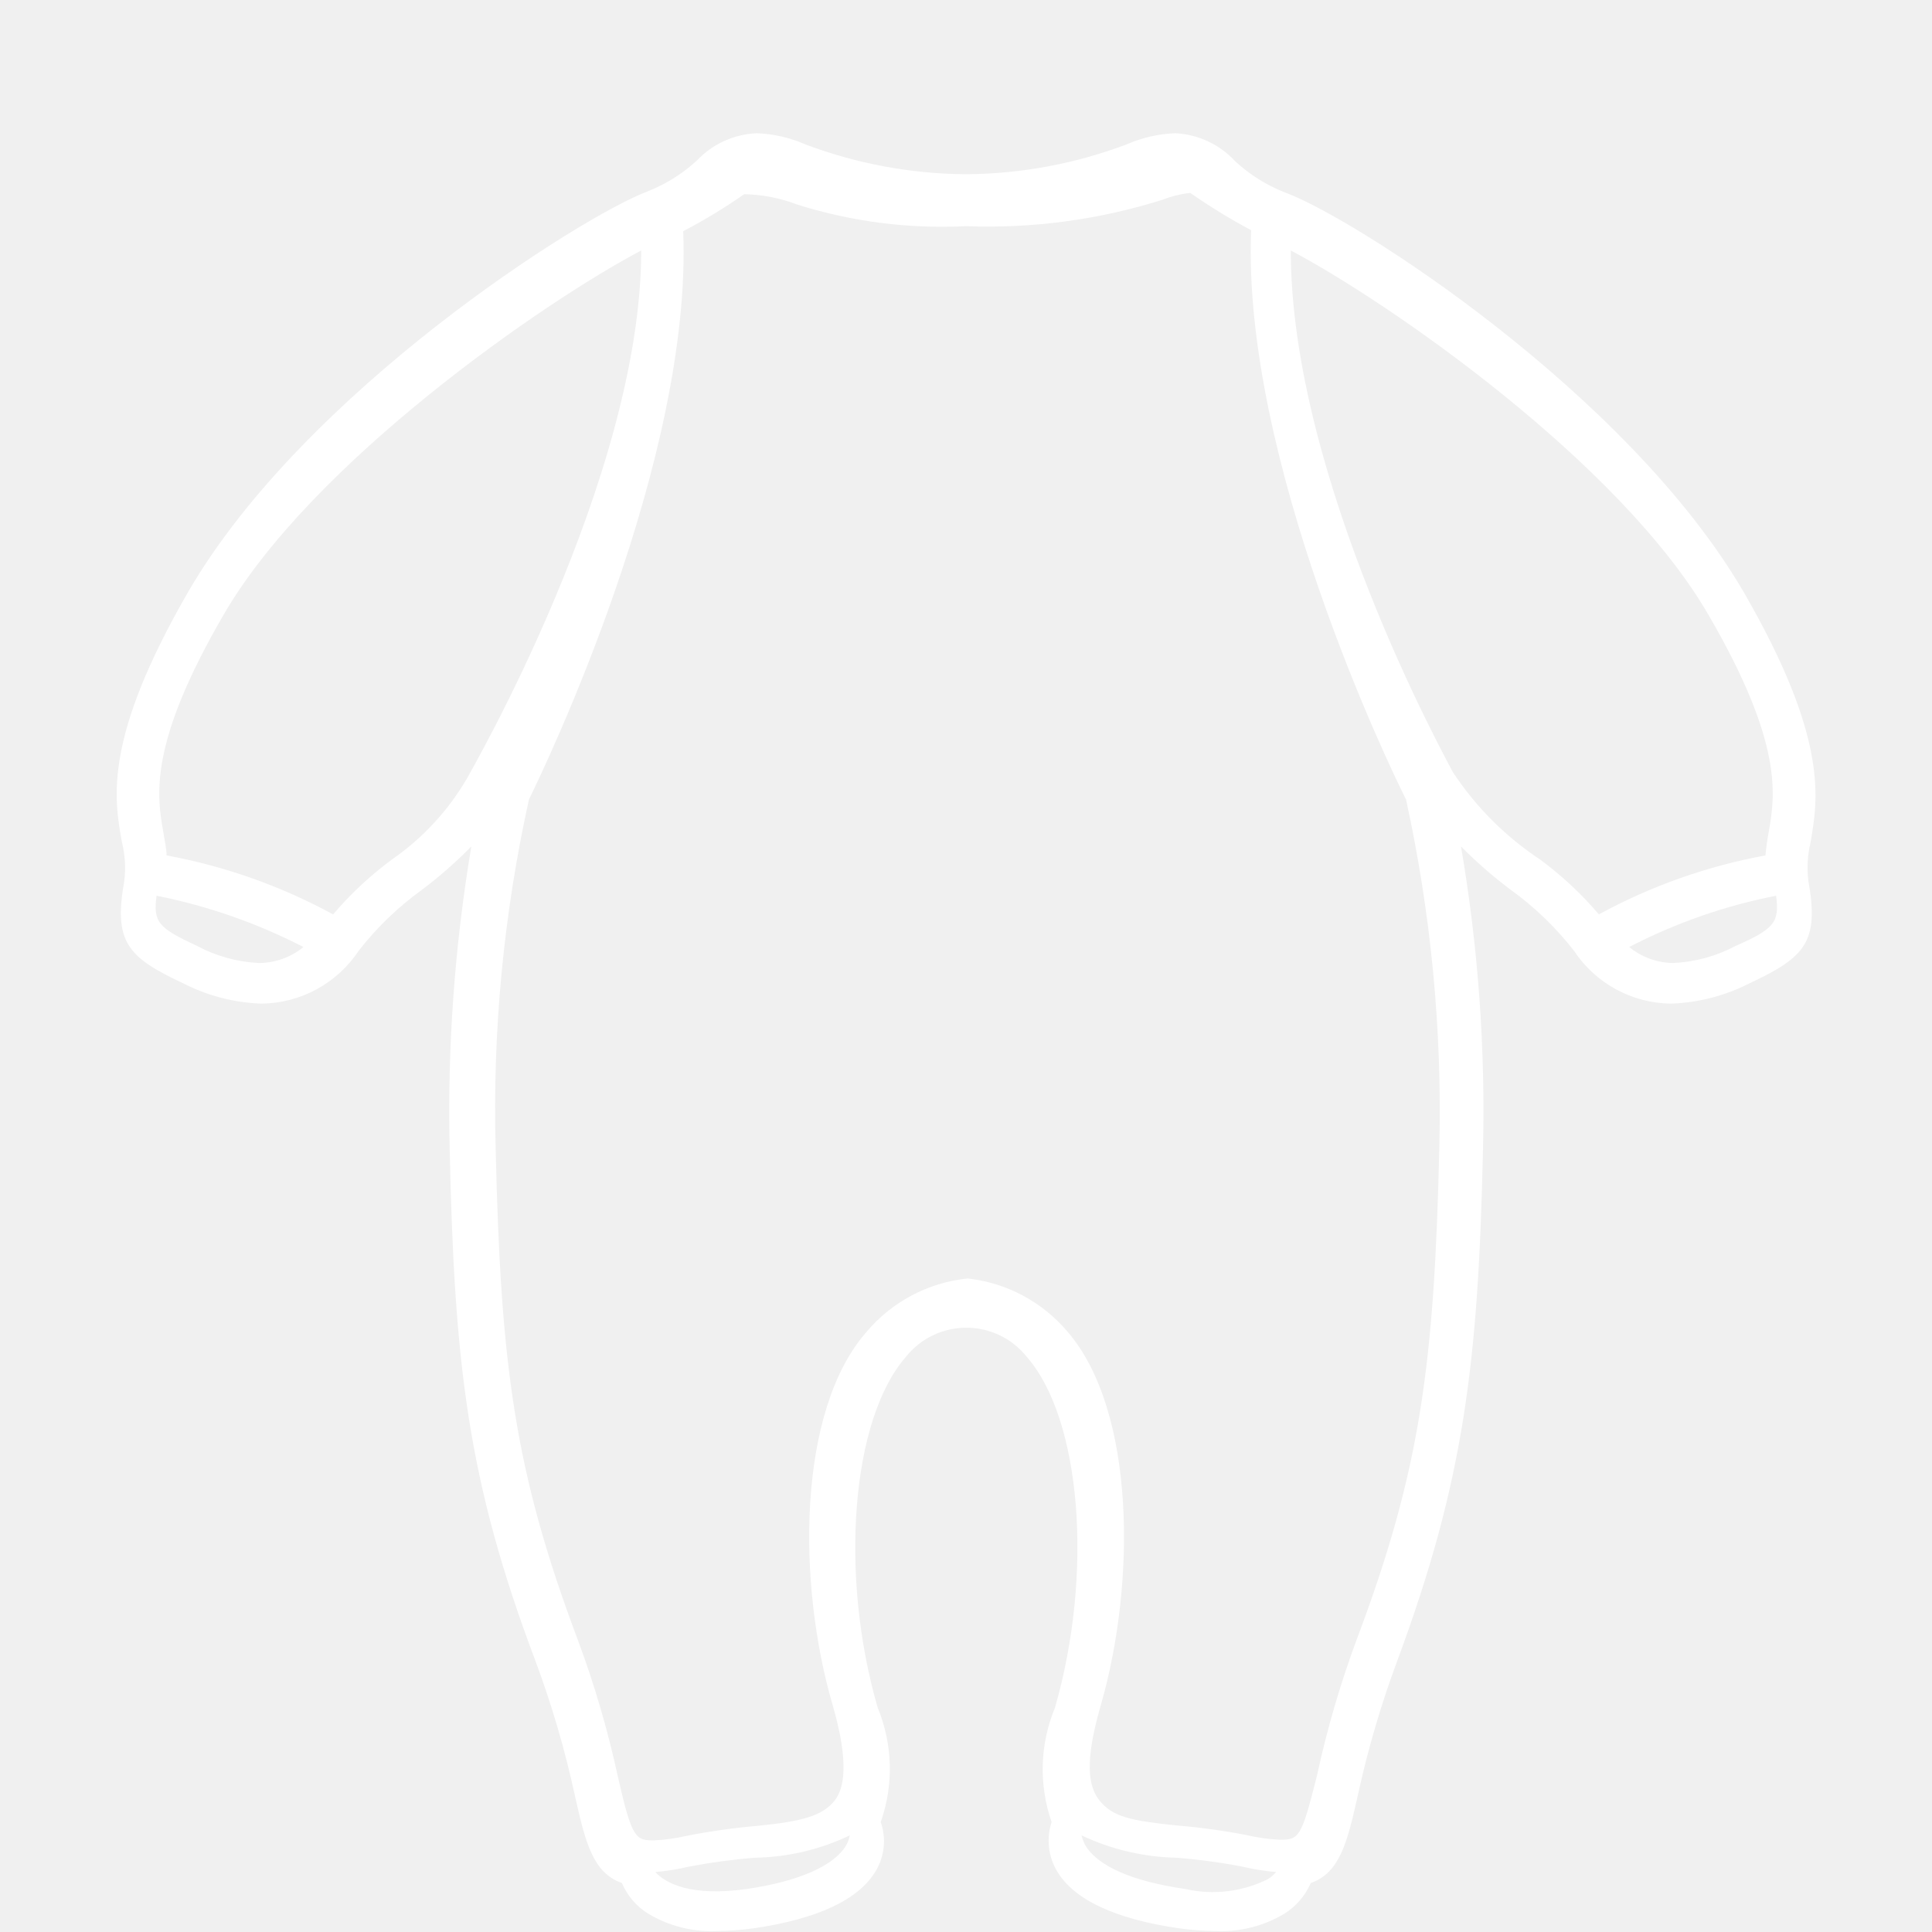
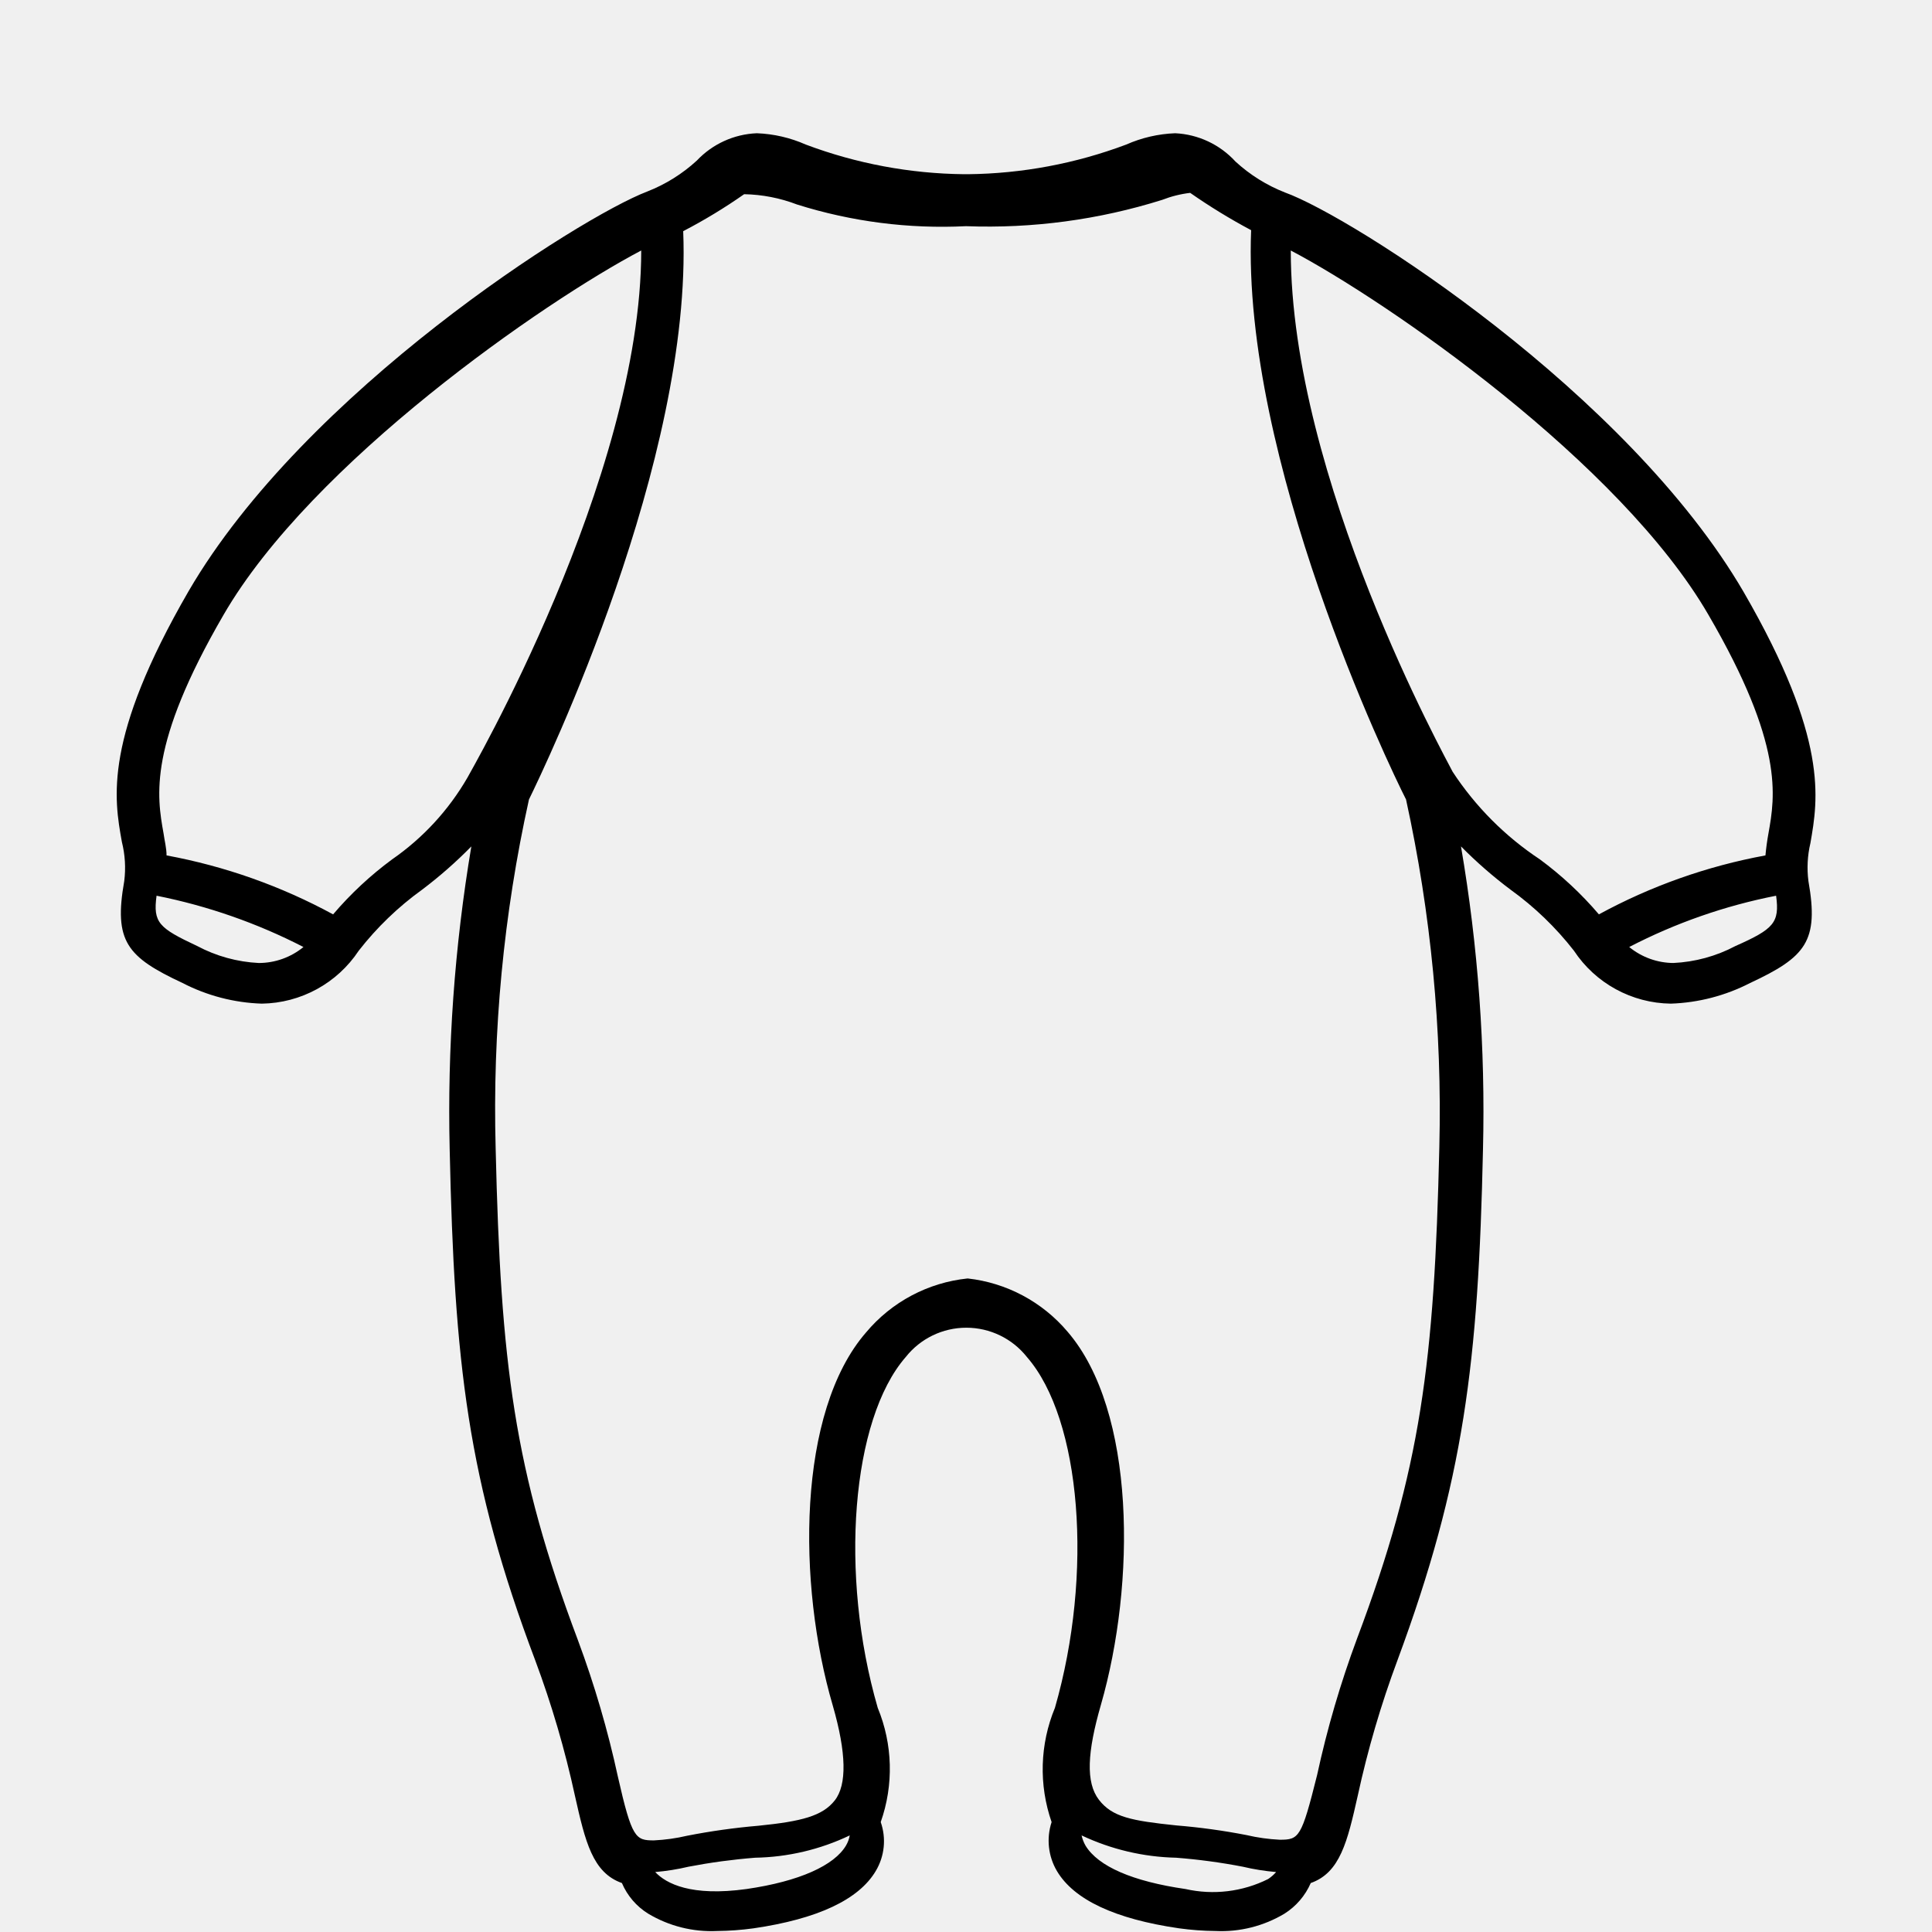
<svg xmlns="http://www.w3.org/2000/svg" viewBox="0 0 58 58">
-   <path data-name="Getting Dressed" d="M54.35 25.31c.23-1.32.55-3.12-2-7.53-3.49-6-11.75-11.27-13.77-12a4.77 4.77 0 01-1.49-.93A2.62 2.62 0 0035.28 4a4 4 0 00-1.47.34 13.93 13.93 0 01-4.75.89h-.12a13.93 13.93 0 01-4.75-.89A4 4 0 0022.72 4a2.62 2.62 0 00-1.8.82 4.77 4.77 0 01-1.49.93c-2 .76-10.28 6-13.77 12-2.55 4.41-2.24 6.21-2 7.53a3.18 3.18 0 01.07 1.17c-.32 1.81.08 2.28 1.75 3.06a5.57 5.57 0 002.38.62 3.55 3.55 0 002.91-1.59 9.3 9.3 0 011.9-1.83 13.25 13.25 0 001.48-1.3 48.06 48.06 0 00-.65 9.11c.14 6.39.53 9.93 2.57 15.33a29.58 29.58 0 011.19 4.06c.31 1.38.53 2.31 1.41 2.62a2 2 0 00.79.92 3.69 3.69 0 002.07.52 8.61 8.61 0 001.09-.08c1.92-.28 3.16-.86 3.67-1.72a1.74 1.74 0 00.15-1.47 4.8 4.8 0 00-.09-3.43c-1.16-4-.79-8.66.84-10.53a2.32 2.32 0 013.64 0c1.63 1.87 2 6.5.84 10.53a4.82 4.82 0 00-.1 3.43 1.79 1.79 0 00.16 1.47c.51.86 1.74 1.44 3.67 1.72a8.61 8.61 0 001.09.08 3.69 3.69 0 002.07-.52 2.06 2.06 0 00.79-.92c.88-.31 1.1-1.24 1.41-2.62a29.58 29.58 0 011.19-4.06c2-5.4 2.43-8.94 2.57-15.33a47.06 47.06 0 00-.66-9.11 13.31 13.31 0 001.49 1.3 9.3 9.3 0 011.9 1.83 3.54 3.54 0 002.91 1.59 5.61 5.61 0 002.38-.62c1.67-.78 2.07-1.25 1.75-3.06a3.18 3.18 0 01.06-1.14zm-46.58 3.6a4.39 4.39 0 01-1.85-.51c-1.15-.54-1.33-.7-1.22-1.51a16.8 16.8 0 014.41 1.54 2.12 2.12 0 01-1.34.48zM10 27.45a16.89 16.89 0 00-5-1.77c0-.22-.06-.44-.09-.66-.2-1.12-.47-2.65 1.8-6.56 2.65-4.58 9.63-9.41 12.54-10.94 0 6.85-5.18 15.74-5.22 15.83a7.63 7.63 0 01-2.26 2.45A10.58 10.58 0 0010 27.45zm12.41 29.26c-1.66.23-2.41-.16-2.74-.51a6.87 6.87 0 001-.16 18.22 18.22 0 012-.27 6.87 6.87 0 002.84-.67.91.91 0 01-.11.3c-.35.6-1.4 1.08-2.99 1.31zm15.66-.3a3.72 3.72 0 01-2.48.3c-1.59-.23-2.62-.68-3-1.3a1.1 1.1 0 01-.12-.31 7 7 0 002.84.67 17.9 17.9 0 012 .27 6.87 6.87 0 001 .16 1.18 1.18 0 01-.24.21zm.35-1.18a5.54 5.54 0 01-1-.14 19.31 19.31 0 00-2.11-.29c-1.34-.14-1.92-.25-2.32-.77s-.35-1.43.06-2.85c1.05-3.65 1.05-8.82-1-11.2a4.59 4.59 0 00-3-1.6A4.59 4.59 0 0026 40c-2.07 2.38-2.07 7.55-1 11.2.41 1.42.43 2.38.06 2.85s-1 .63-2.29.76a19.94 19.94 0 00-2.14.3 5.54 5.54 0 01-1 .14c-.55 0-.66-.06-1.08-1.91a29.9 29.9 0 00-1.2-4.1c-1.92-5.1-2.32-8.3-2.47-14.76a43 43 0 011-10.48c.49-1 4.91-10.19 4.63-17.06a16.33 16.33 0 001.83-1.11 4.68 4.68 0 011.59.31 14.48 14.48 0 005.07.65A17.46 17.46 0 0034.89 6a3.41 3.41 0 01.84-.21 17.92 17.92 0 001.83 1.12C37.28 13.8 41.7 23 42.21 24a43.75 43.75 0 011 10.43c-.15 6.46-.55 9.66-2.47 14.76a29.9 29.9 0 00-1.2 4.1c-.47 1.88-.54 1.94-1.12 1.94zM48 27.45a10.58 10.58 0 00-1.77-1.65 9.21 9.21 0 01-2.62-2.63c-.18-.36-4.86-8.8-4.86-15.65 2.91 1.53 9.89 6.36 12.54 10.94 2.27 3.9 2 5.44 1.8 6.56q-.06.33-.09.66a16.8 16.8 0 00-5 1.77zm2.25 1.46a2.12 2.12 0 01-1.34-.48 16.44 16.44 0 014.41-1.54c.11.81-.07 1-1.22 1.51a4.43 4.43 0 01-1.87.51z" fill="#fff" />
+   <path d="M54.35 25.31c.23-1.32.55-3.12-2-7.53-3.49-6-11.75-11.27-13.77-12a4.77 4.77 0 01-1.49-.93A2.62 2.62 0 0035.28 4a4 4 0 00-1.47.34 13.93 13.93 0 01-4.75.89h-.12a13.93 13.93 0 01-4.75-.89A4 4 0 0022.72 4a2.62 2.62 0 00-1.8.82 4.77 4.77 0 01-1.49.93c-2 .76-10.28 6-13.77 12-2.55 4.41-2.24 6.21-2 7.53a3.18 3.18 0 01.07 1.17c-.32 1.81.08 2.28 1.75 3.06a5.57 5.57 0 002.38.62 3.55 3.55 0 002.91-1.59 9.3 9.3 0 011.9-1.83 13.25 13.25 0 001.48-1.3 48.06 48.06 0 00-.65 9.11c.14 6.39.53 9.93 2.57 15.33a29.58 29.58 0 011.19 4.06c.31 1.38.53 2.31 1.41 2.62a2 2 0 00.79.92 3.69 3.69 0 002.07.52 8.61 8.61 0 001.09-.08c1.92-.28 3.16-.86 3.67-1.72a1.74 1.74 0 00.15-1.47 4.8 4.8 0 00-.09-3.43c-1.16-4-.79-8.66.84-10.53a2.32 2.32 0 013.64 0c1.63 1.87 2 6.5.84 10.53a4.82 4.82 0 00-.1 3.43 1.79 1.79 0 00.16 1.47c.51.86 1.74 1.44 3.67 1.72a8.61 8.61 0 001.09.08 3.69 3.69 0 002.07-.52 2.06 2.06 0 00.79-.92c.88-.31 1.1-1.24 1.41-2.62a29.58 29.58 0 011.19-4.06c2-5.4 2.43-8.94 2.57-15.33a47.06 47.06 0 00-.66-9.11 13.31 13.31 0 001.49 1.3 9.3 9.3 0 011.9 1.83 3.54 3.54 0 002.91 1.59 5.61 5.61 0 002.38-.62c1.67-.78 2.07-1.25 1.75-3.06a3.18 3.18 0 01.06-1.14zm-46.58 3.6a4.39 4.39 0 01-1.85-.51c-1.15-.54-1.33-.7-1.22-1.51a16.8 16.8 0 014.41 1.54 2.12 2.12 0 01-1.34.48zM10 27.45a16.89 16.89 0 00-5-1.77c0-.22-.06-.44-.09-.66-.2-1.12-.47-2.65 1.8-6.56 2.65-4.58 9.63-9.41 12.54-10.94 0 6.85-5.18 15.74-5.22 15.83a7.63 7.63 0 01-2.26 2.45A10.58 10.58 0 0010 27.45zm12.41 29.26c-1.66.23-2.41-.16-2.74-.51a6.87 6.87 0 001-.16 18.22 18.22 0 012-.27 6.87 6.87 0 002.84-.67.91.91 0 01-.11.3c-.35.6-1.4 1.08-2.99 1.31zm15.66-.3a3.72 3.72 0 01-2.48.3c-1.59-.23-2.62-.68-3-1.3a1.1 1.1 0 01-.12-.31 7 7 0 002.84.67 17.9 17.9 0 012 .27 6.87 6.87 0 001 .16 1.18 1.18 0 01-.24.21zm.35-1.18a5.54 5.54 0 01-1-.14 19.31 19.31 0 00-2.11-.29c-1.34-.14-1.92-.25-2.32-.77s-.35-1.43.06-2.85c1.05-3.65 1.05-8.82-1-11.2a4.59 4.59 0 00-3-1.6A4.59 4.59 0 0026 40c-2.07 2.38-2.07 7.55-1 11.2.41 1.42.43 2.38.06 2.85s-1 .63-2.29.76a19.94 19.94 0 00-2.14.3 5.54 5.54 0 01-1 .14c-.55 0-.66-.06-1.08-1.91a29.9 29.9 0 00-1.2-4.1c-1.92-5.1-2.32-8.3-2.47-14.76a43 43 0 011-10.48c.49-1 4.91-10.19 4.63-17.06a16.33 16.33 0 001.83-1.11 4.68 4.68 0 011.59.31 14.48 14.48 0 005.07.65A17.46 17.46 0 0034.89 6a3.41 3.41 0 01.84-.21 17.92 17.92 0 001.83 1.12C37.28 13.8 41.7 23 42.21 24a43.75 43.75 0 011 10.43c-.15 6.46-.55 9.66-2.47 14.76a29.9 29.9 0 00-1.2 4.1c-.47 1.88-.54 1.94-1.12 1.94zM48 27.45a10.58 10.58 0 00-1.77-1.65 9.21 9.21 0 01-2.62-2.63c-.18-.36-4.86-8.8-4.86-15.65 2.91 1.53 9.89 6.36 12.54 10.94 2.27 3.9 2 5.44 1.8 6.56q-.06.33-.09.66a16.8 16.8 0 00-5 1.77zm2.25 1.46a2.12 2.12 0 01-1.34-.48 16.44 16.44 0 014.41-1.54c.11.81-.07 1-1.22 1.51a4.43 4.43 0 01-1.87.51z" fill="currentColor" />
</svg>
